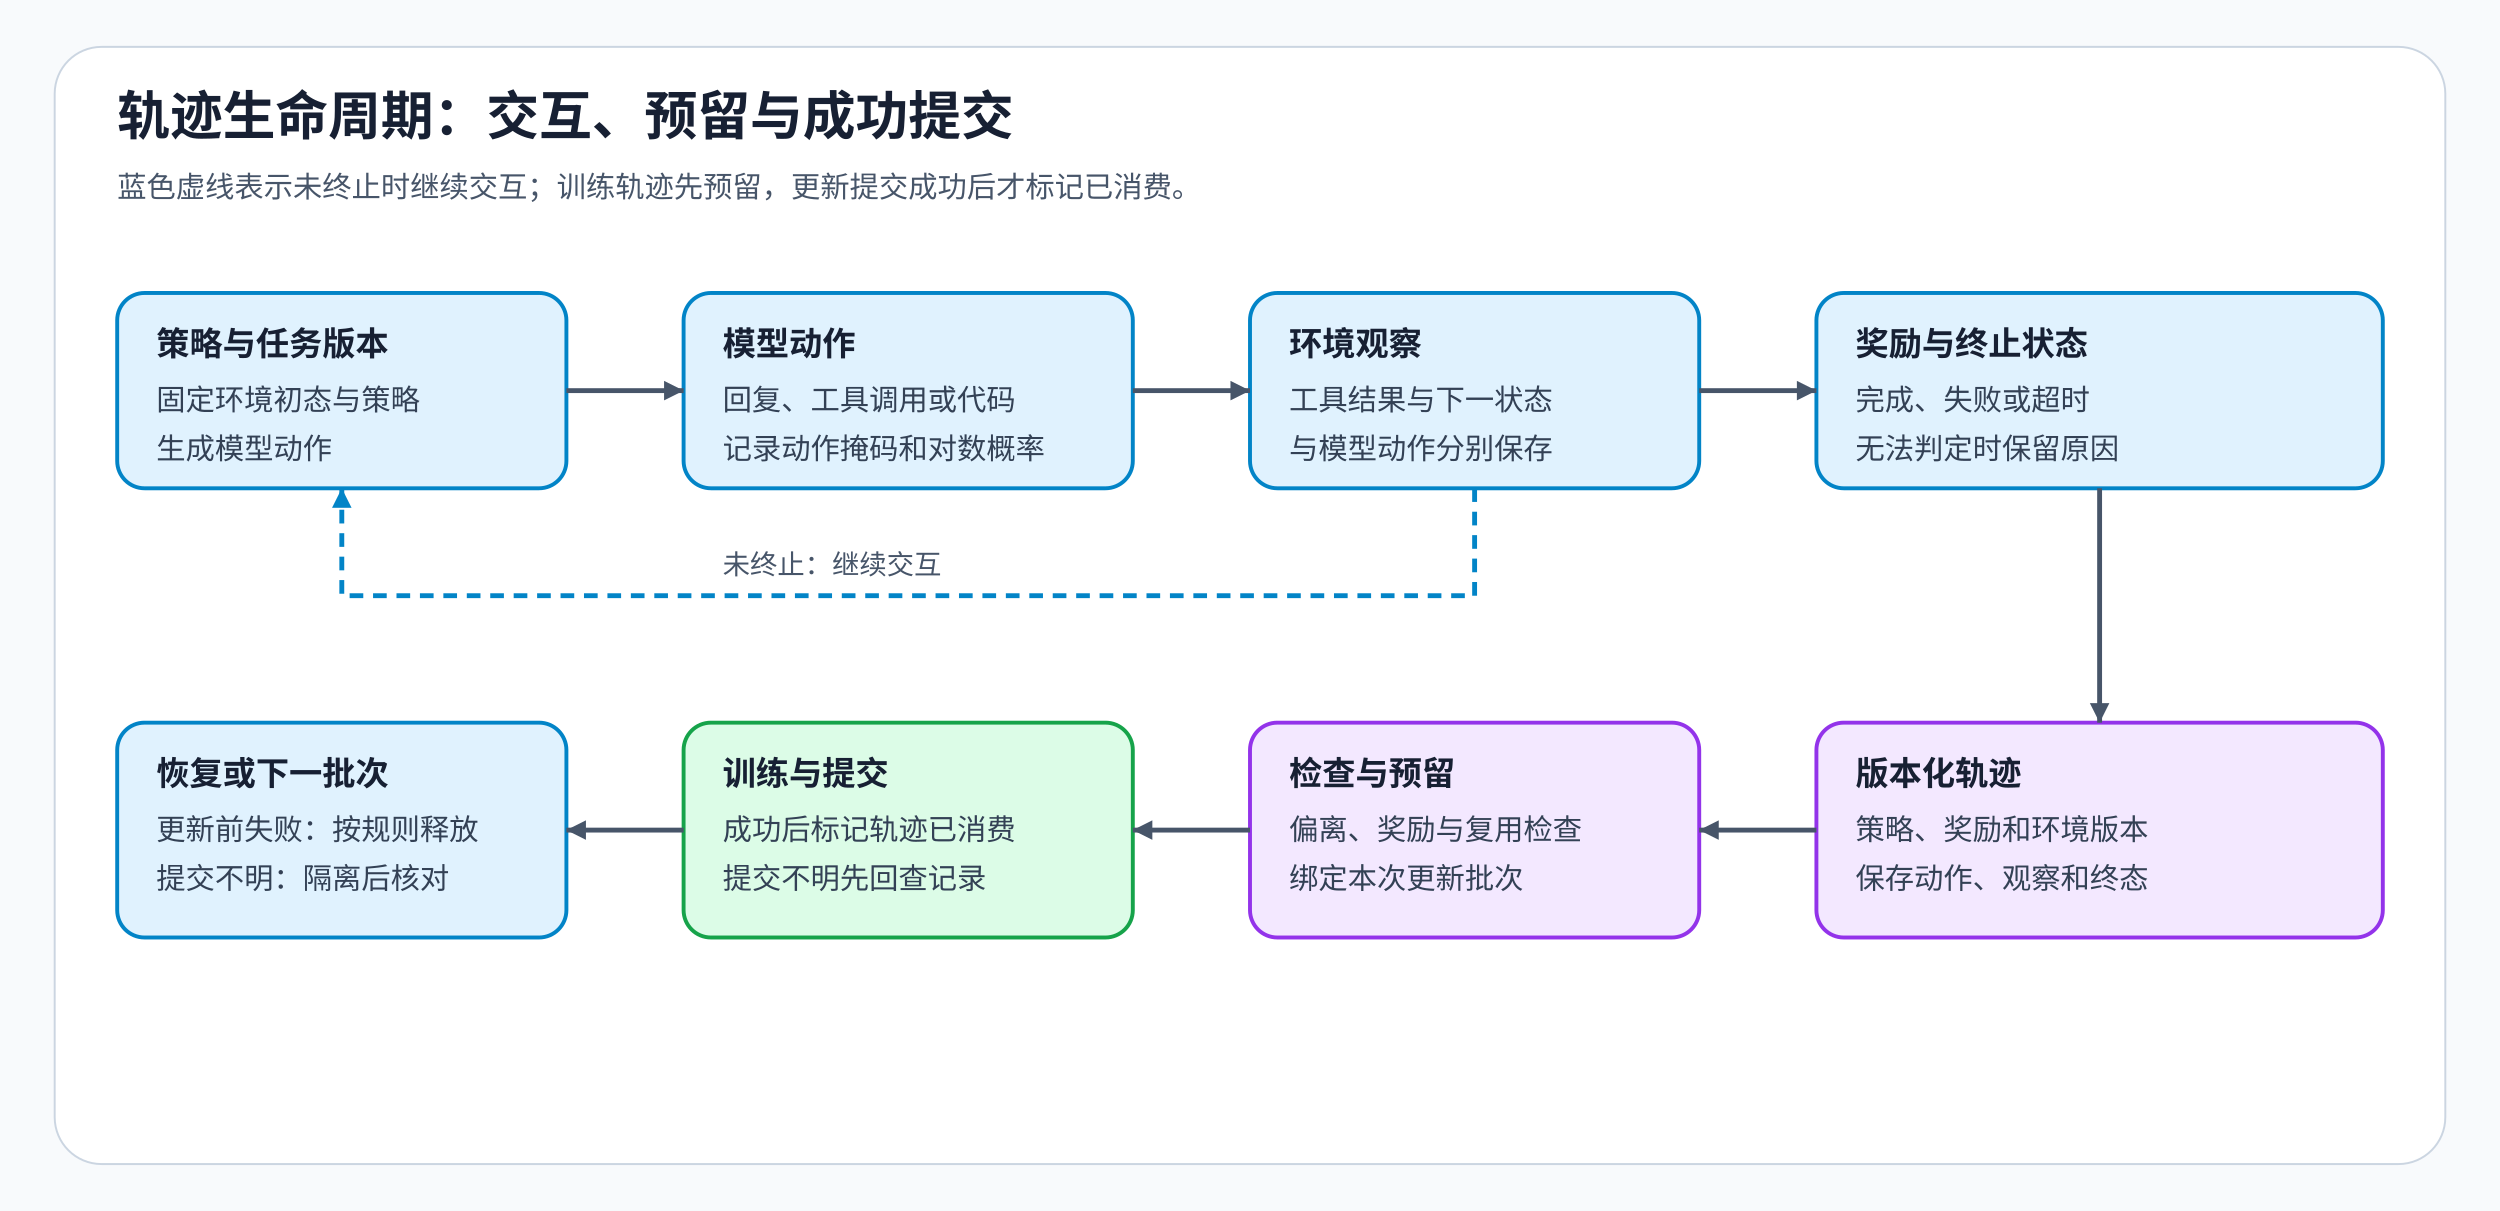
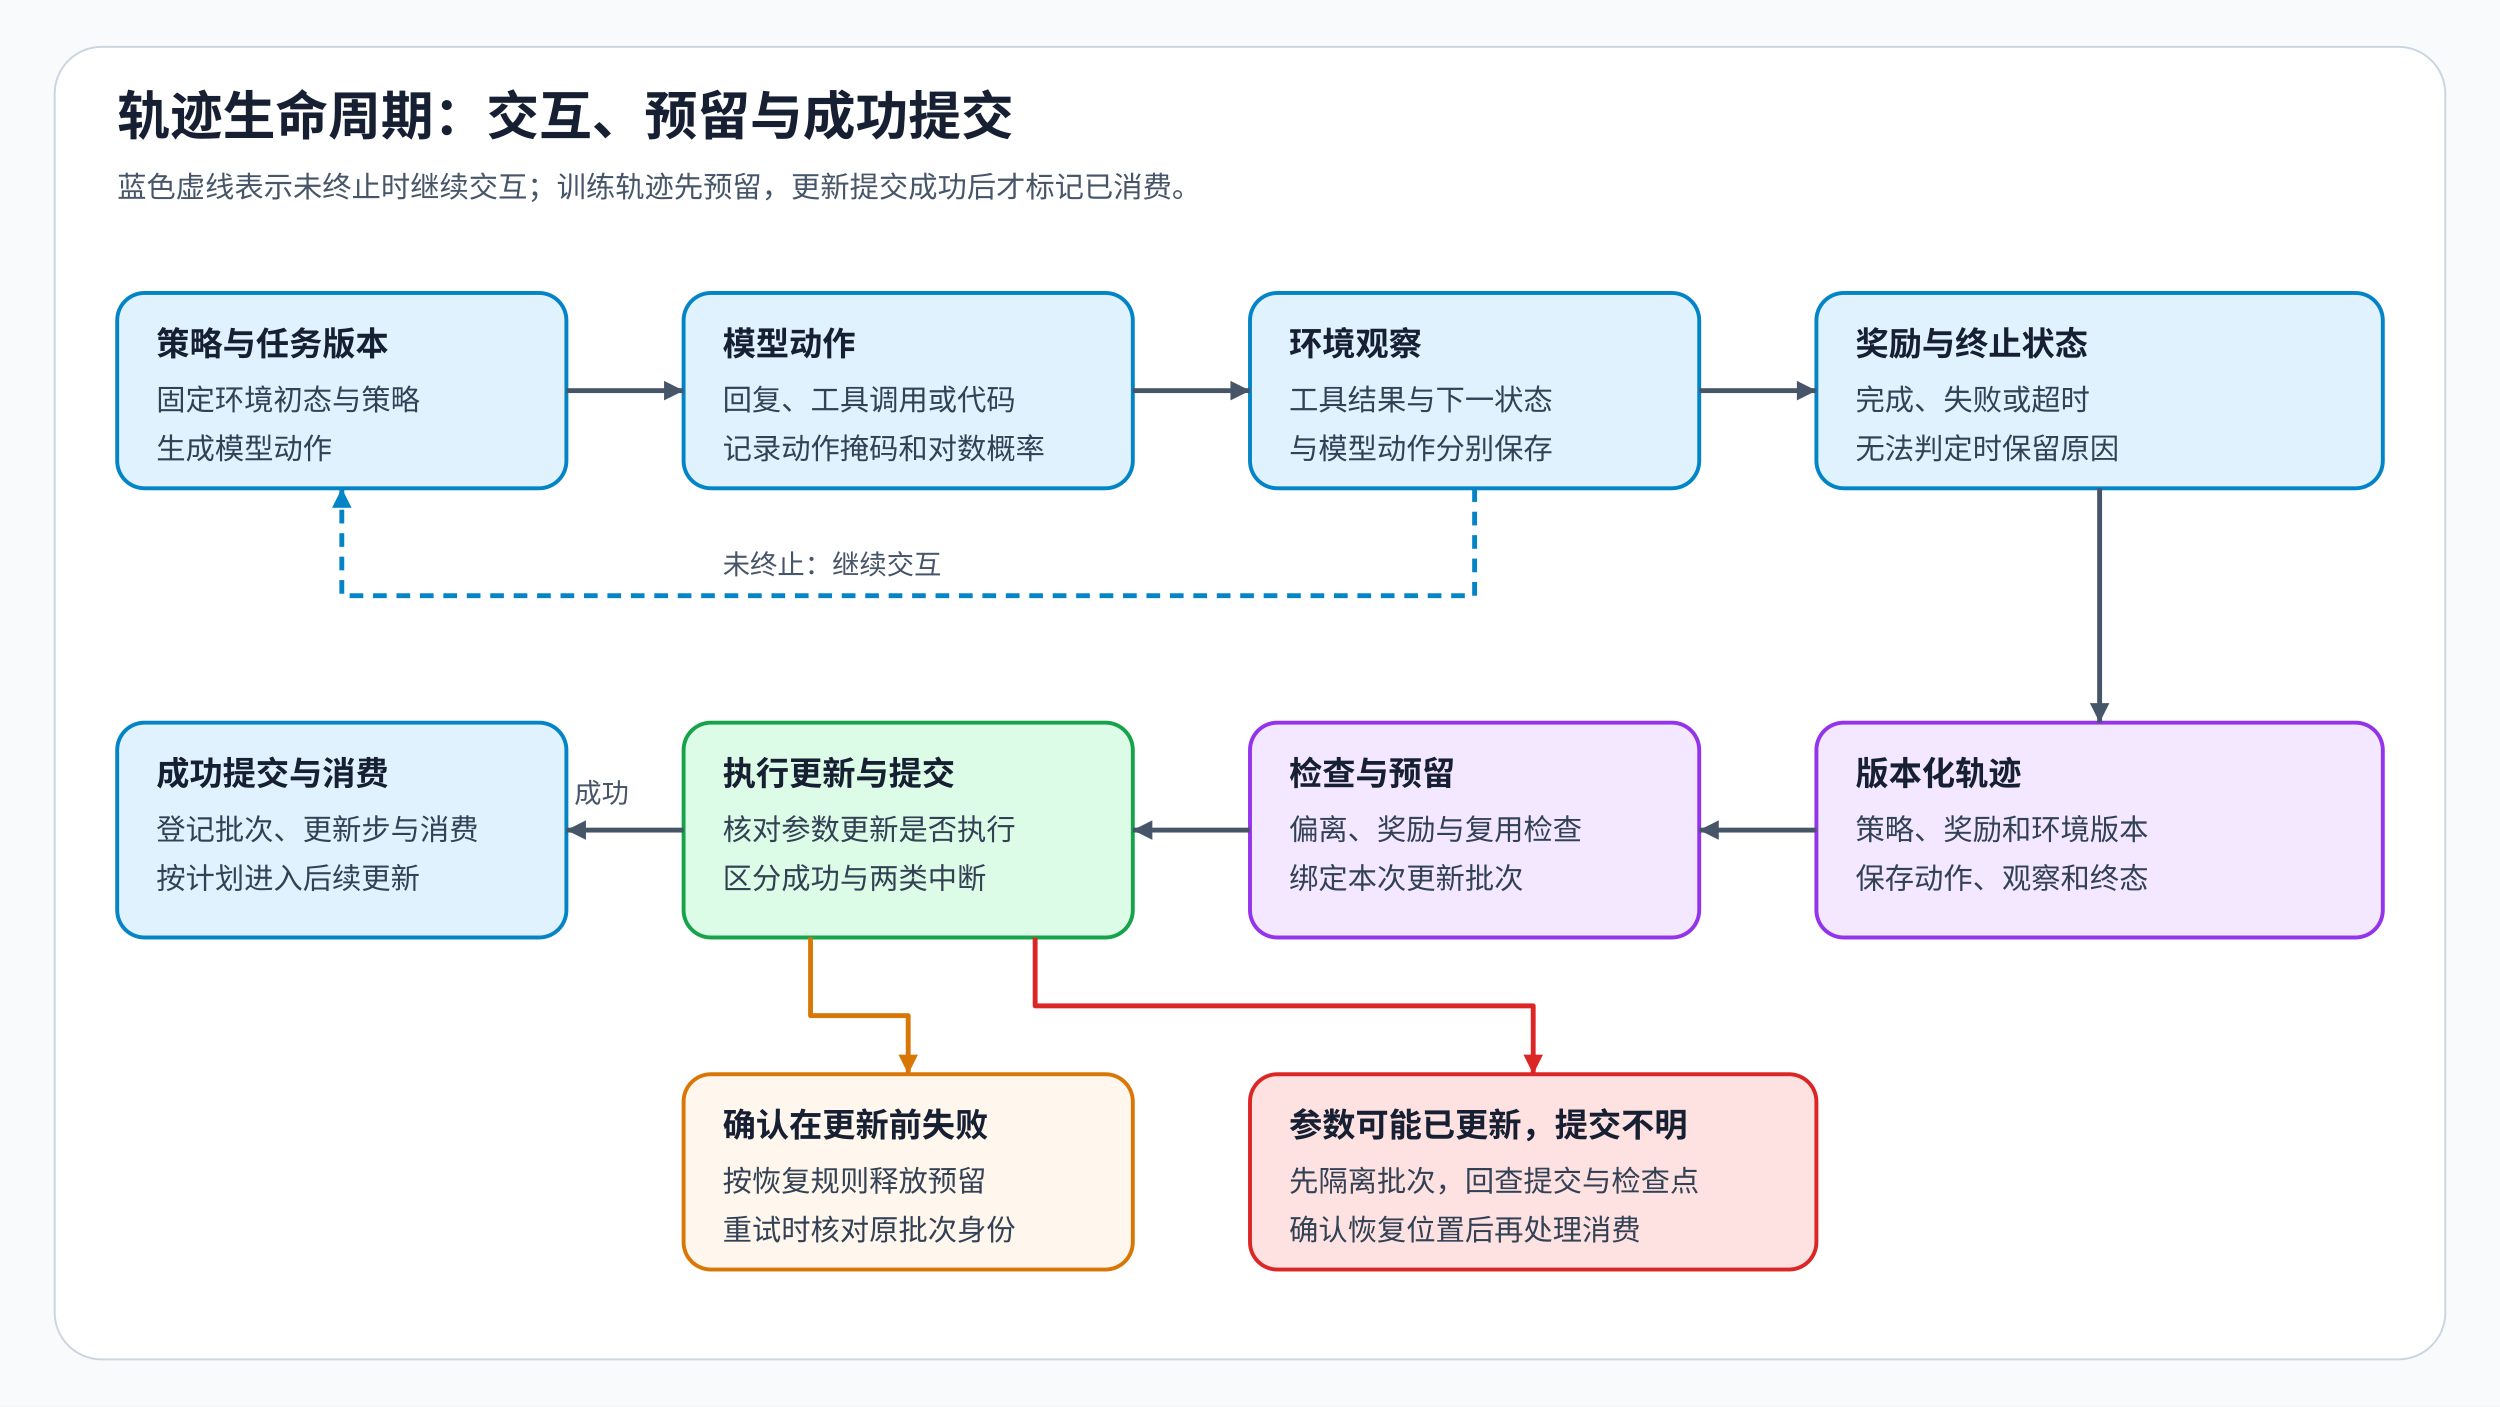
- <svg xmlns="http://www.w3.org/2000/svg" width="1280" height="620" viewBox="0 0 1280 620" role="img" aria-labelledby="title desc">
+ <svg xmlns="http://www.w3.org/2000/svg" width="1280" height="720" viewBox="0 0 1280 720" role="img" aria-labelledby="title desc">
  <defs>
    <marker id="flow" markerWidth="10" markerHeight="10" refX="10" refY="5" orient="auto" markerUnits="userSpaceOnUse">
      <path d="M0 0L10 5L0 10Z" fill="#475569" />
    </marker>
    <marker id="feedback" markerWidth="10" markerHeight="10" refX="10" refY="5" orient="auto" markerUnits="userSpaceOnUse">
      <path d="M0 0L10 5L0 10Z" fill="#0284C7" />
    </marker>
    <marker id="constraint" markerWidth="10" markerHeight="10" refX="10" refY="5" orient="auto" markerUnits="userSpaceOnUse">
      <path d="M0 0L10 5L0 10Z" fill="#D97706" />
    </marker>
    <marker id="failure" markerWidth="10" markerHeight="10" refX="10" refY="5" orient="auto" markerUnits="userSpaceOnUse">
      <path d="M0 0L10 5L0 10Z" fill="#DC2626" />
    </marker>
    <marker id="gradient" markerWidth="10" markerHeight="10" refX="10" refY="5" orient="auto" markerUnits="userSpaceOnUse">
      <path d="M0 0L10 5L0 10Z" fill="#9333EA" />
    </marker>
    <style>text{font-family:"Noto Sans CJK SC",sans-serif;fill:#334155}.title{font-size:27px;font-weight:700;fill:#172033}.sub{font-size:15px;fill:#475569}.head{font-size:17px;font-weight:700;fill:#172033}.body{font-size:15px}.label{font-size:14px;fill:#475569}</style>
  </defs>
-   <rect width="1280" height="620" fill="#F8FAFC" data-layout-role="decoration" />
-   <rect x="28" y="24" width="1224" height="572" rx="24" fill="white" stroke="#CBD5E1" data-layout-role="panel" />
+   <rect width="1280" height="720" fill="#F8FAFC" data-layout-role="decoration" />
+   <rect x="28" y="24" width="1224" height="672" rx="24" fill="white" stroke="#CBD5E1" data-layout-role="panel" />
  <text x="60" y="69" class="title">轨迹生命周期：交互、预留与成功提交</text>
  <text x="60" y="101" class="sub">蓝色虚线表示未终止时继续交互；训练轨迹先预留，更新提交成功后才标记已消费。</text>
  <rect id="policy" x="60" y="150" width="230" height="100" rx="14" fill="#E0F2FE" stroke="#0284C7" stroke-width="2" />
  <text x="80" y="182" class="head">策略与任务版本</text>
  <text x="80" y="210" class="body">固定环境初态与策略</text>
  <text x="80" y="235" class="body">生成模型动作</text>
  <rect id="action" x="350" y="150" width="230" height="100" rx="14" fill="#E0F2FE" stroke="#0284C7" stroke-width="2" />
  <text x="370" y="182" class="head">模型动作</text>
  <text x="370" y="210" class="body">回复、工具调用或代码</text>
  <text x="370" y="235" class="body">记录动作掩码和对数概率</text>
  <rect id="observation" x="640" y="150" width="230" height="100" rx="14" fill="#E0F2FE" stroke="#0284C7" stroke-width="2" />
  <text x="660" y="182" class="head">环境观察</text>
  <text x="660" y="210" class="body">工具结果与下一状态</text>
  <text x="660" y="235" class="body">与模型动作分别保存</text>
  <rect id="terminal" x="930" y="150" width="290" height="100" rx="14" fill="#E0F2FE" stroke="#0284C7" stroke-width="2" />
  <text x="950" y="182" class="head">奖励与终止状态</text>
  <text x="950" y="210" class="body">完成、失败或超时</text>
  <text x="950" y="235" class="body">无法判定时保留原因</text>
  <rect id="trace" x="930" y="370" width="290" height="110" rx="14" fill="#F3E8FF" stroke="#9333EA" stroke-width="2" />
  <text x="950" y="402" class="head">版本化轨迹</text>
  <text x="950" y="430" class="body">策略、奖励和环境版本</text>
  <text x="950" y="455" class="body">保存动作、观察和终态</text>
  <rect id="admit" x="640" y="370" width="230" height="110" rx="14" fill="#F3E8FF" stroke="#9333EA" stroke-width="2" />
  <text x="660" y="402" class="head">检查与预留</text>
  <text x="660" y="430" class="body">偏离、奖励与复用检查</text>
  <text x="660" y="455" class="body">绑定本次更新批次</text>
  <rect id="update" x="350" y="370" width="230" height="110" rx="14" fill="#DCFCE7" stroke="#16A34A" stroke-width="2" />
-   <text x="370" y="402" class="head">训练与提交</text>
-   <text x="370" y="430" class="body">成功后标记轨迹已消费</text>
-   <text x="370" y="455" class="body">提交不明先回查记录</text>
+   <text x="370" y="402" class="head">执行更新与提交</text>
+   <text x="370" y="430" class="body">核对参数更新是否执行</text>
+   <text x="370" y="455" class="body">区分成功与两类中断</text>
  <rect id="recover" x="60" y="370" width="230" height="110" rx="14" fill="#E0F2FE" stroke="#0284C7" stroke-width="2" />
-   <text x="80" y="402" class="head">恢复或下一批次</text>
-   <text x="80" y="430" class="body">更新前失败：按规则释放</text>
-   <text x="80" y="455" class="body">提交不明：隔离后核对</text>
+   <text x="80" y="402" class="head">成功提交与消费</text>
+   <text x="80" y="430" class="body">登记批次、更新步与消费</text>
+   <text x="80" y="455" class="body">按计划进入后续更新</text>
+   <rect id="before-update-failure" x="350" y="550" width="230" height="100" rx="14" fill="#FFF7ED" stroke="#D97706" stroke-width="2" />
+   <text x="370" y="582" class="head">确认在更新前失败</text>
+   <text x="370" y="610" class="body">按恢复规则释放预留</text>
+   <text x="370" y="635" class="body">重试时核对原批次身份</text>
+   <rect id="unknown-commit" x="640" y="550" width="290" height="100" rx="14" fill="#FEE2E2" stroke="#DC2626" stroke-width="2" />
+   <text x="660" y="582" class="head">参数可能已更新，提交不明</text>
+   <text x="660" y="610" class="body">先隔离批次，回查提交与检查点</text>
+   <text x="660" y="635" class="body">确认恢复位置后再处理消费</text>
  <path data-source="policy" data-target="action" d="M290 200H350" fill="none" stroke="#475569" stroke-width="2.5" stroke-linejoin="round" marker-end="url(#flow)" />
  <path data-source="action" data-target="observation" d="M580 200H640" fill="none" stroke="#475569" stroke-width="2.5" stroke-linejoin="round" marker-end="url(#flow)" />
  <path data-source="observation" data-target="terminal" d="M870 200H930" fill="none" stroke="#475569" stroke-width="2.5" stroke-linejoin="round" marker-end="url(#flow)" />
  <path data-source="terminal" data-target="trace" d="M1075 250V370" fill="none" stroke="#475569" stroke-width="2.5" stroke-linejoin="round" marker-end="url(#flow)" />
  <path data-source="trace" data-target="admit" d="M930 425H870" fill="none" stroke="#475569" stroke-width="2.5" stroke-linejoin="round" marker-end="url(#flow)" />
  <path data-source="admit" data-target="update" d="M640 425H580" fill="none" stroke="#475569" stroke-width="2.5" stroke-linejoin="round" marker-end="url(#flow)" />
  <path data-source="update" data-target="recover" d="M350 425H290" fill="none" stroke="#475569" stroke-width="2.5" stroke-linejoin="round" marker-end="url(#flow)" />
+   <text x="294" y="411" class="label">成功</text>
+   <path data-source="update" data-target="before-update-failure" d="M415 480V520H465V550" fill="none" stroke="#D97706" stroke-width="2.5" stroke-linejoin="round" marker-end="url(#constraint)" />
+   <path data-source="update" data-target="unknown-commit" d="M530 480V515H785V550" fill="none" stroke="#DC2626" stroke-width="2.5" stroke-linejoin="round" marker-end="url(#failure)" />
  <path data-source="observation" data-target="policy" d="M755 250V305H175V250" fill="none" stroke="#0284C7" stroke-width="2.5" stroke-linejoin="round" marker-end="url(#feedback)" stroke-dasharray="7 5" />
  <text x="370" y="294" class="label">未终止：继续交互</text>
</svg>
